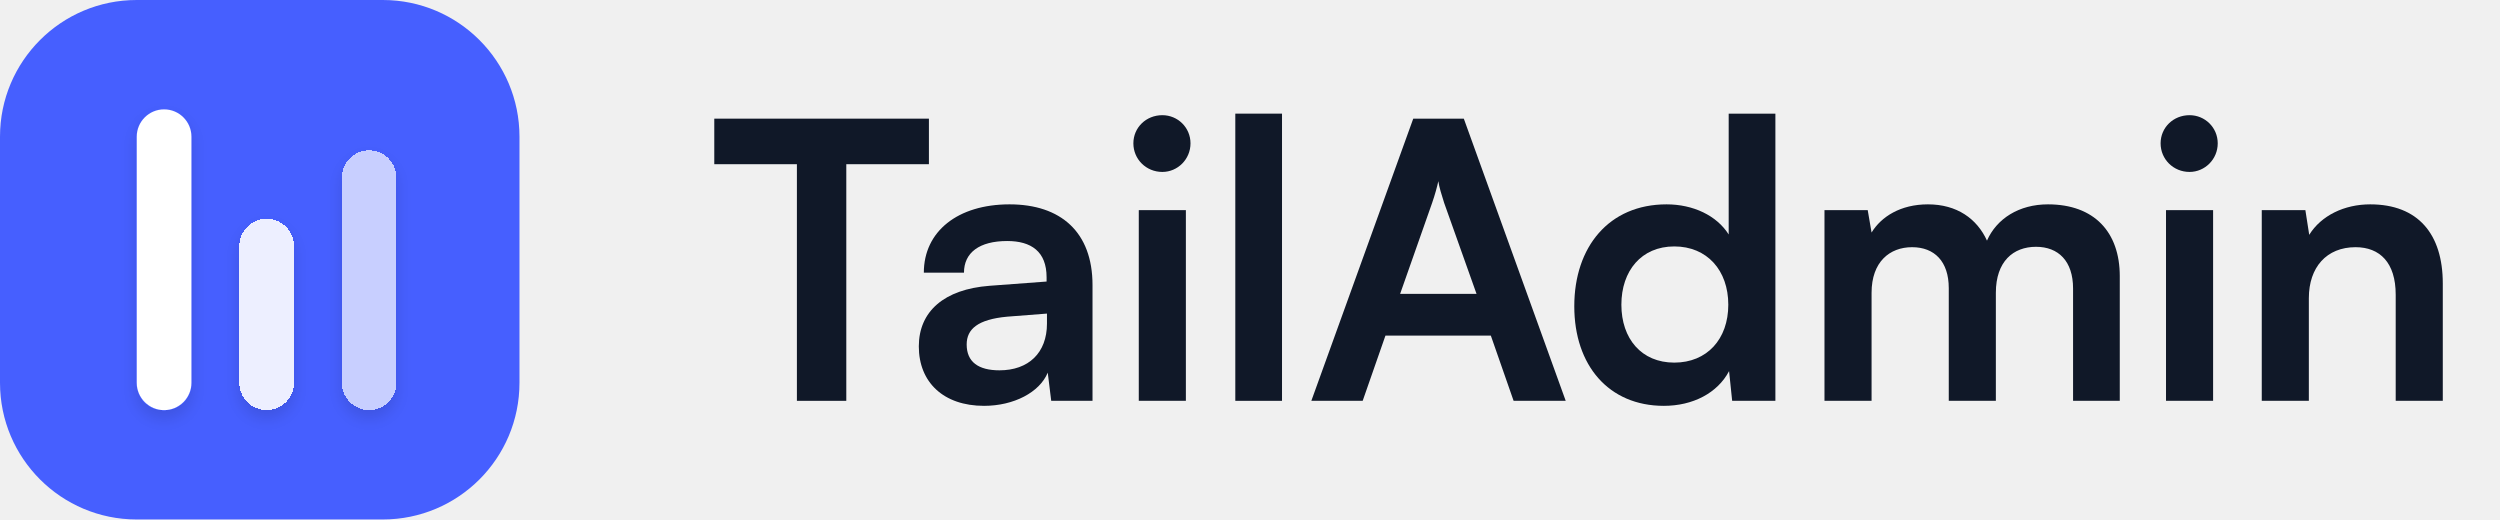
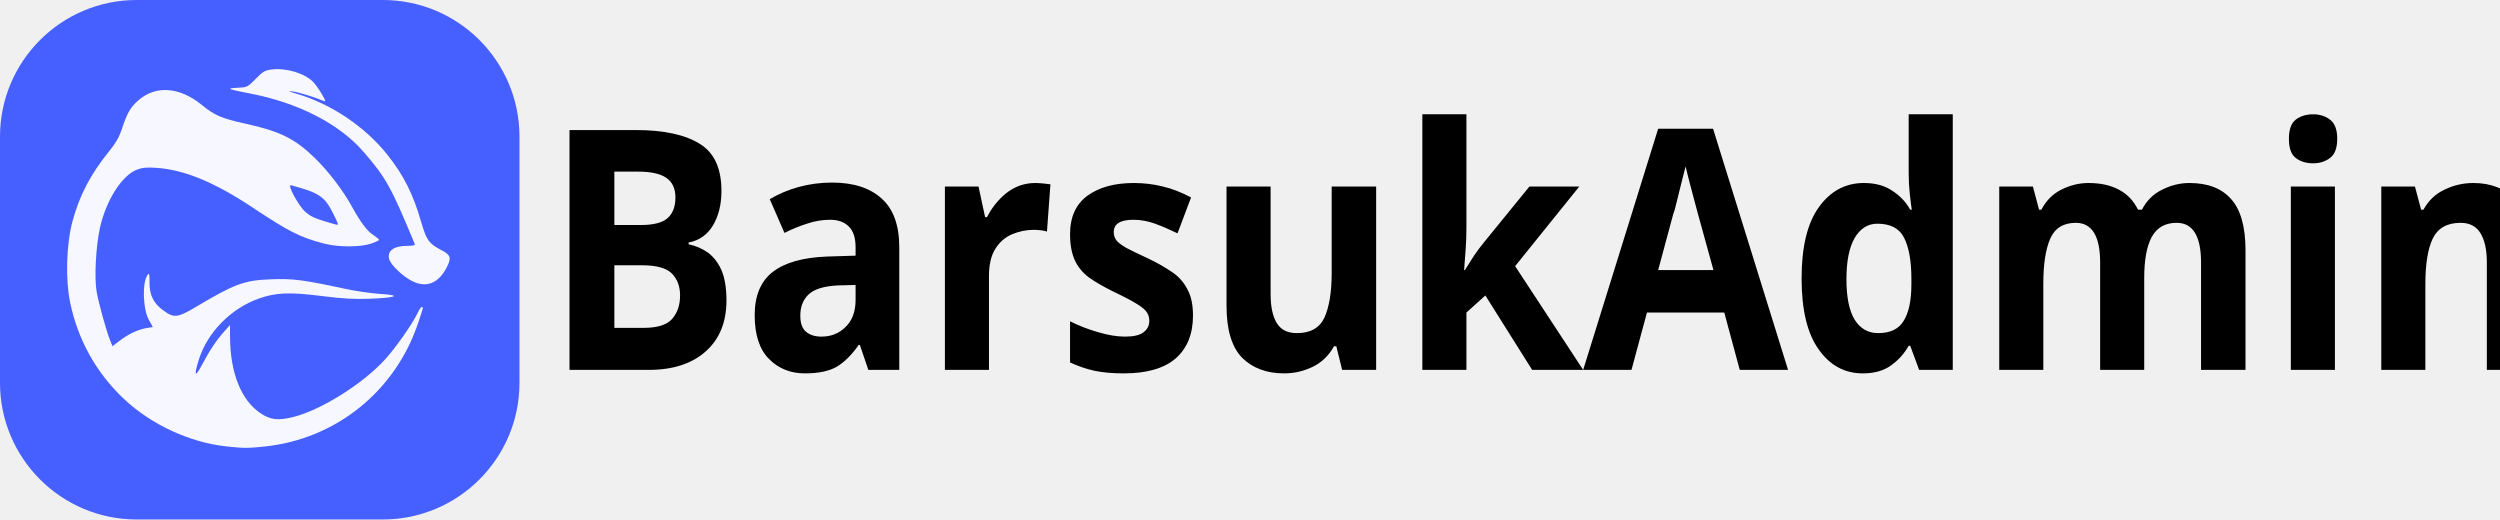
- <svg xmlns="http://www.w3.org/2000/svg" width="154" height="32" viewBox="0 0 154 32" fill="none">
-   <path d="M0 8.421C0 3.77 3.77 0 8.421 0H23.579C28.23 0 32 3.77 32 8.421V23.579C32 28.23 28.23 32 23.579 32H8.421C3.77 32 0 28.23 0 23.579V8.421Z" fill="#465FFF" />
-   <g filter="url(#filter0_d_1624_24907)">
-     <path d="M8.424 8.422C8.424 7.491 9.178 6.737 10.108 6.737V6.737C11.038 6.737 11.792 7.491 11.792 8.422V23.579C11.792 24.51 11.038 25.264 10.108 25.264V25.264C9.178 25.264 8.424 24.51 8.424 23.579V8.422Z" fill="white" />
-   </g>
-   <g filter="url(#filter1_d_1624_24907)">
-     <path d="M14.742 15.157C14.742 14.227 15.496 13.473 16.426 13.473V13.473C17.357 13.473 18.111 14.227 18.111 15.157V23.578C18.111 24.508 17.357 25.262 16.426 25.262V25.262C15.496 25.262 14.742 24.508 14.742 23.578V15.157Z" fill="white" fill-opacity="0.9" shape-rendering="crispEdges" />
-   </g>
-   <g filter="url(#filter2_d_1624_24907)">
-     <path d="M21.055 10.946C21.055 10.016 21.809 9.262 22.739 9.262V9.262C23.669 9.262 24.423 10.016 24.423 10.946V23.578C24.423 24.508 23.669 25.262 22.739 25.262V25.262C21.809 25.262 21.055 24.508 21.055 23.578V10.946Z" fill="white" fill-opacity="0.7" shape-rendering="crispEdges" />
-   </g>
-   <path d="M44 10.115H49.089V24.691H52.132V10.115H57.221V7.309H44V10.115Z" fill="#101828" />
-   <path d="M60.617 25C62.448 25 64.042 24.168 64.541 22.955L64.755 24.691H67.299V17.558C67.299 14.3 65.349 12.588 62.187 12.588C59.001 12.588 56.908 14.252 56.908 16.797H59.381C59.381 15.56 60.332 14.847 62.044 14.847C63.519 14.847 64.47 15.489 64.47 17.082V17.343L60.95 17.605C58.168 17.819 56.599 19.174 56.599 21.338C56.599 23.549 58.121 25 60.617 25ZM61.569 22.812C60.261 22.812 59.547 22.289 59.547 21.219C59.547 20.268 60.237 19.674 62.044 19.507L64.493 19.317V19.935C64.493 21.742 63.352 22.812 61.569 22.812Z" fill="#101828" />
-   <path d="M71.6 10.591C72.551 10.591 73.335 9.806 73.335 8.831C73.335 7.856 72.551 7.095 71.6 7.095C70.601 7.095 69.816 7.856 69.816 8.831C69.816 9.806 70.601 10.591 71.6 10.591ZM70.149 24.691H73.05V12.944H70.149V24.691Z" fill="#101828" />
-   <path d="M78.972 24.691V7H76.095V24.691H78.972Z" fill="#101828" />
-   <path d="M83.941 24.691L85.344 20.672H91.835L93.238 24.691H96.448L90.171 7.309H87.056L80.778 24.691H83.941ZM88.221 12.493C88.387 12.017 88.53 11.494 88.601 11.161C88.649 11.518 88.815 12.041 88.958 12.493L90.955 18.104H86.247L88.221 12.493Z" fill="#101828" />
-   <path d="M102.493 25C104.276 25 105.798 24.215 106.511 22.86L106.701 24.691H109.364V7H106.487V14.443C105.75 13.277 104.3 12.588 102.659 12.588C99.116 12.588 96.976 15.203 96.976 18.865C96.976 22.503 99.092 25 102.493 25ZM103.135 22.337C101.113 22.337 99.877 20.863 99.877 18.77C99.877 16.678 101.113 15.18 103.135 15.18C105.156 15.18 106.463 16.654 106.463 18.77C106.463 20.886 105.156 22.337 103.135 22.337Z" fill="#101828" />
-   <path d="M115.289 24.691V18.033C115.289 16.131 116.406 15.227 117.785 15.227C119.164 15.227 120.044 16.107 120.044 17.748V24.691H122.945V18.033C122.945 16.107 124.015 15.203 125.418 15.203C126.797 15.203 127.701 16.083 127.701 17.771V24.691H130.578V17.011C130.578 14.3 129.008 12.588 126.155 12.588C124.372 12.588 122.993 13.468 122.398 14.823C121.78 13.468 120.543 12.588 118.76 12.588C117.072 12.588 115.883 13.349 115.289 14.324L115.051 12.944H112.388V24.691H115.289Z" fill="#101828" />
-   <path d="M134.876 10.591C135.827 10.591 136.612 9.806 136.612 8.831C136.612 7.856 135.827 7.095 134.876 7.095C133.877 7.095 133.093 7.856 133.093 8.831C133.093 9.806 133.877 10.591 134.876 10.591ZM133.426 24.691H136.327V12.944H133.426V24.691Z" fill="#101828" />
-   <path d="M142.225 24.691V18.366C142.225 16.464 143.318 15.227 145.102 15.227C146.6 15.227 147.575 16.178 147.575 18.152V24.691H150.476V17.462C150.476 14.419 148.954 12.588 146.005 12.588C144.412 12.588 142.985 13.277 142.248 14.466L142.011 12.944H139.324V24.691H142.225Z" fill="#101828" />
-   <defs>
+ <svg xmlns="http://www.w3.org/2000/svg" xmlns:xlink="http://www.w3.org/1999/xlink" width="154" height="32" viewBox="0 0 154 32" fill="none" version="1.1" id="svg19">
+   <path d="M0 8.421C0 3.77 3.77 0 8.421 0H23.579C28.23 0 32 3.77 32 8.421V23.579C32 28.23 28.23 32 23.579 32H8.421C3.77 32 0 28.23 0 23.579V8.421Z" fill="#465FFF" id="path1" />
+   <defs id="defs19">
+     <linearGradient id="linearGradient19">
+       <stop style="stop-color:#000000;stop-opacity:1;" offset="0" id="stop19" />
+       <stop style="stop-color:#000000;stop-opacity:0;" offset="1" id="stop20" />
+     </linearGradient>
+     <rect x="37.546" y="3.815" width="83.243" height="21.678" id="rect19" />
    <filter id="filter0_d_1624_24907" x="7.424" y="6.237" width="5.368" height="20.526" filterUnits="userSpaceOnUse" color-interpolation-filters="sRGB">
-       <feFlood flood-opacity="0" result="BackgroundImageFix" />
-       <feColorMatrix in="SourceAlpha" type="matrix" values="0 0 0 0 0 0 0 0 0 0 0 0 0 0 0 0 0 0 127 0" result="hardAlpha" />
-       <feOffset dy="0.5" />
-       <feGaussianBlur stdDeviation="0.5" />
-       <feComposite in2="hardAlpha" operator="out" />
-       <feColorMatrix type="matrix" values="0 0 0 0 0 0 0 0 0 0 0 0 0 0 0 0 0 0 0.12 0" />
-       <feBlend mode="normal" in2="BackgroundImageFix" result="effect1_dropShadow_1624_24907" />
-       <feBlend mode="normal" in="SourceGraphic" in2="effect1_dropShadow_1624_24907" result="shape" />
+       <feFlood flood-opacity="0" result="BackgroundImageFix" id="feFlood13" />
+       <feColorMatrix in="SourceAlpha" type="matrix" values="0 0 0 0 0 0 0 0 0 0 0 0 0 0 0 0 0 0 127 0" result="hardAlpha" id="feColorMatrix13" />
+       <feOffset dy="0.5" id="feOffset13" />
+       <feGaussianBlur stdDeviation="0.5" id="feGaussianBlur13" />
+       <feComposite in2="hardAlpha" operator="out" id="feComposite13" />
+       <feColorMatrix type="matrix" values="0 0 0 0 0 0 0 0 0 0 0 0 0 0 0 0 0 0 0.12 0" id="feColorMatrix14" />
+       <feBlend mode="normal" in2="BackgroundImageFix" result="effect1_dropShadow_1624_24907" id="feBlend14" />
+       <feBlend mode="normal" in="SourceGraphic" in2="effect1_dropShadow_1624_24907" result="shape" id="feBlend15" />
    </filter>
    <filter id="filter1_d_1624_24907" x="13.742" y="12.973" width="5.368" height="13.79" filterUnits="userSpaceOnUse" color-interpolation-filters="sRGB">
-       <feFlood flood-opacity="0" result="BackgroundImageFix" />
-       <feColorMatrix in="SourceAlpha" type="matrix" values="0 0 0 0 0 0 0 0 0 0 0 0 0 0 0 0 0 0 127 0" result="hardAlpha" />
-       <feOffset dy="0.5" />
-       <feGaussianBlur stdDeviation="0.5" />
-       <feComposite in2="hardAlpha" operator="out" />
-       <feColorMatrix type="matrix" values="0 0 0 0 0 0 0 0 0 0 0 0 0 0 0 0 0 0 0.12 0" />
-       <feBlend mode="normal" in2="BackgroundImageFix" result="effect1_dropShadow_1624_24907" />
-       <feBlend mode="normal" in="SourceGraphic" in2="effect1_dropShadow_1624_24907" result="shape" />
+       <feFlood flood-opacity="0" result="BackgroundImageFix" id="feFlood15" />
+       <feColorMatrix in="SourceAlpha" type="matrix" values="0 0 0 0 0 0 0 0 0 0 0 0 0 0 0 0 0 0 127 0" result="hardAlpha" id="feColorMatrix15" />
+       <feOffset dy="0.5" id="feOffset15" />
+       <feGaussianBlur stdDeviation="0.5" id="feGaussianBlur15" />
+       <feComposite in2="hardAlpha" operator="out" id="feComposite15" />
+       <feColorMatrix type="matrix" values="0 0 0 0 0 0 0 0 0 0 0 0 0 0 0 0 0 0 0.12 0" id="feColorMatrix16" />
+       <feBlend mode="normal" in2="BackgroundImageFix" result="effect1_dropShadow_1624_24907" id="feBlend16" />
+       <feBlend mode="normal" in="SourceGraphic" in2="effect1_dropShadow_1624_24907" result="shape" id="feBlend17" />
    </filter>
    <filter id="filter2_d_1624_24907" x="20.055" y="8.762" width="5.368" height="18" filterUnits="userSpaceOnUse" color-interpolation-filters="sRGB">
-       <feFlood flood-opacity="0" result="BackgroundImageFix" />
-       <feColorMatrix in="SourceAlpha" type="matrix" values="0 0 0 0 0 0 0 0 0 0 0 0 0 0 0 0 0 0 127 0" result="hardAlpha" />
-       <feOffset dy="0.5" />
-       <feGaussianBlur stdDeviation="0.5" />
-       <feComposite in2="hardAlpha" operator="out" />
-       <feColorMatrix type="matrix" values="0 0 0 0 0 0 0 0 0 0 0 0 0 0 0 0 0 0 0.12 0" />
-       <feBlend mode="normal" in2="BackgroundImageFix" result="effect1_dropShadow_1624_24907" />
-       <feBlend mode="normal" in="SourceGraphic" in2="effect1_dropShadow_1624_24907" result="shape" />
+       <feFlood flood-opacity="0" result="BackgroundImageFix" id="feFlood17" />
+       <feColorMatrix in="SourceAlpha" type="matrix" values="0 0 0 0 0 0 0 0 0 0 0 0 0 0 0 0 0 0 127 0" result="hardAlpha" id="feColorMatrix17" />
+       <feOffset dy="0.5" id="feOffset17" />
+       <feGaussianBlur stdDeviation="0.5" id="feGaussianBlur17" />
+       <feComposite in2="hardAlpha" operator="out" id="feComposite17" />
+       <feColorMatrix type="matrix" values="0 0 0 0 0 0 0 0 0 0 0 0 0 0 0 0 0 0 0.12 0" id="feColorMatrix18" />
+       <feBlend mode="normal" in2="BackgroundImageFix" result="effect1_dropShadow_1624_24907" id="feBlend18" />
+       <feBlend mode="normal" in="SourceGraphic" in2="effect1_dropShadow_1624_24907" result="shape" id="feBlend19" />
    </filter>
+     <linearGradient xlink:href="#linearGradient19" id="linearGradient20" x1="37.167" y1="10.371" x2="52.663" y2="10.371" gradientUnits="userSpaceOnUse" />
  </defs>
+   <text xml:space="preserve" id="text19" style="font-style:normal;font-variant:normal;font-weight:bold;font-stretch:normal;font-size:12px;font-family:Alef;-inkscape-font-specification:'Alef, Bold';font-variant-ligatures:normal;font-variant-caps:normal;font-variant-numeric:normal;font-variant-east-asian:normal;text-align:start;writing-mode:lr-tb;direction:ltr;white-space:pre;shape-inside:url(#rect19);display:inline;fill:#000000;stroke:none;stroke-opacity:1" transform="matrix(1.524127,0,0,1.725339,-23.78778,-2.940858)">
+     <tspan x="37.547" y="14.912" id="tspan2">BarsukAdmin</tspan>
+   </text>
+   <path style="fill:#ffffff;fill-opacity:0.947;stroke-width:0.767" d="M 13.957,27.5 C 11.7,27.262 9.306,26.152 7.624,24.566 5.927,22.964 4.792,20.923 4.318,18.621 4.024,17.19 4.086,15.057 4.462,13.646 4.89,12.042 5.584,10.717 6.737,9.299 7.132,8.813 7.349,8.432 7.508,7.947 7.831,6.961 8.029,6.615 8.519,6.184 9.591,5.24 11.068,5.348 12.437,6.469 c 0.783,0.641 1.225,0.83 2.681,1.149 2.125,0.465 3.049,0.922 4.276,2.116 0.85,0.828 1.72,1.969 2.292,3.006 0.539,0.978 0.93,1.493 1.328,1.751 0.185,0.12 0.338,0.247 0.338,0.283 6.57e-4,0.036 -0.227,0.142 -0.506,0.237 -0.653,0.221 -2.018,0.219 -2.874,-0.004 C 18.489,14.62 17.815,14.28 15.576,12.793 13.229,11.233 11.361,10.459 9.66,10.341 9.041,10.298 8.769,10.323 8.431,10.452 c -0.921,0.352 -1.897,1.888 -2.274,3.581 -0.251,1.126 -0.353,3.083 -0.206,3.928 0.124,0.711 0.621,2.503 0.84,3.026 l 0.141,0.337 0.458,-0.35 c 0.527,-0.403 1.136,-0.685 1.662,-0.769 l 0.365,-0.058 -0.243,-0.434 c -0.376,-0.672 -0.425,-2.313 -0.083,-2.78 0.106,-0.144 0.123,-0.078 0.119,0.446 -0.007,0.771 0.225,1.269 0.79,1.696 0.715,0.54 0.902,0.523 2.108,-0.193 2.384,-1.415 2.946,-1.619 4.627,-1.679 1.326,-0.047 1.958,0.035 4.54,0.591 0.638,0.137 1.612,0.278 2.166,0.313 1.33,0.084 1,0.23 -0.672,0.297 -0.916,0.037 -1.632,-0.004 -2.94,-0.168 -1.983,-0.249 -2.81,-0.218 -3.851,0.143 -1.749,0.607 -3.21,2.094 -3.739,3.803 -0.31,1.003 -0.223,1.102 0.224,0.255 0.461,-0.872 0.857,-1.464 1.36,-2.029 l 0.344,-0.386 0.005,0.773 c 0.013,2.181 0.688,3.862 1.868,4.656 0.622,0.418 1.096,0.471 2.048,0.23 1.688,-0.427 4.216,-2.009 5.599,-3.503 0.652,-0.704 1.722,-2.226 2.042,-2.905 0.094,-0.199 0.206,-0.362 0.25,-0.362 0.109,0 0.113,-0.018 -0.222,0.985 -1.409,4.209 -5.06,7.148 -9.456,7.61 -1.03,0.108 -1.276,0.108 -2.344,-0.005 z m 6.559,-14.36 c -0.525,-1.043 -0.855,-1.263 -2.589,-1.729 -0.262,-0.071 0.45,1.251 0.888,1.646 0.337,0.304 0.68,0.446 1.881,0.777 0.177,0.049 0.159,-0.02 -0.18,-0.694 z M 25.43,17.337 c -0.587,-0.28 -1.369,-1.019 -1.46,-1.38 -0.127,-0.507 0.286,-0.81 1.108,-0.812 0.376,-10e-4 0.504,-0.034 0.467,-0.122 C 24.094,11.519 23.772,10.94 22.396,9.354 20.897,7.627 18.371,6.328 15.402,5.759 14.005,5.491 13.902,5.444 14.637,5.407 c 0.591,-0.029 0.619,-0.043 1.111,-0.547 0.439,-0.45 0.567,-0.525 0.988,-0.579 0.898,-0.116 2.069,0.243 2.577,0.79 0.136,0.146 0.37,0.48 0.521,0.743 0.241,0.419 0.251,0.467 0.085,0.398 -0.607,-0.252 -1.503,-0.527 -1.879,-0.576 -0.356,-0.046 -0.312,-0.021 0.242,0.142 2.11,0.619 4.211,2.03 5.57,3.741 1.019,1.282 1.592,2.421 2.101,4.179 0.319,1.1 0.469,1.309 1.227,1.705 0.59,0.308 0.642,0.477 0.336,1.072 -0.499,0.968 -1.229,1.269 -2.085,0.861 z" id="path17" />
</svg>
